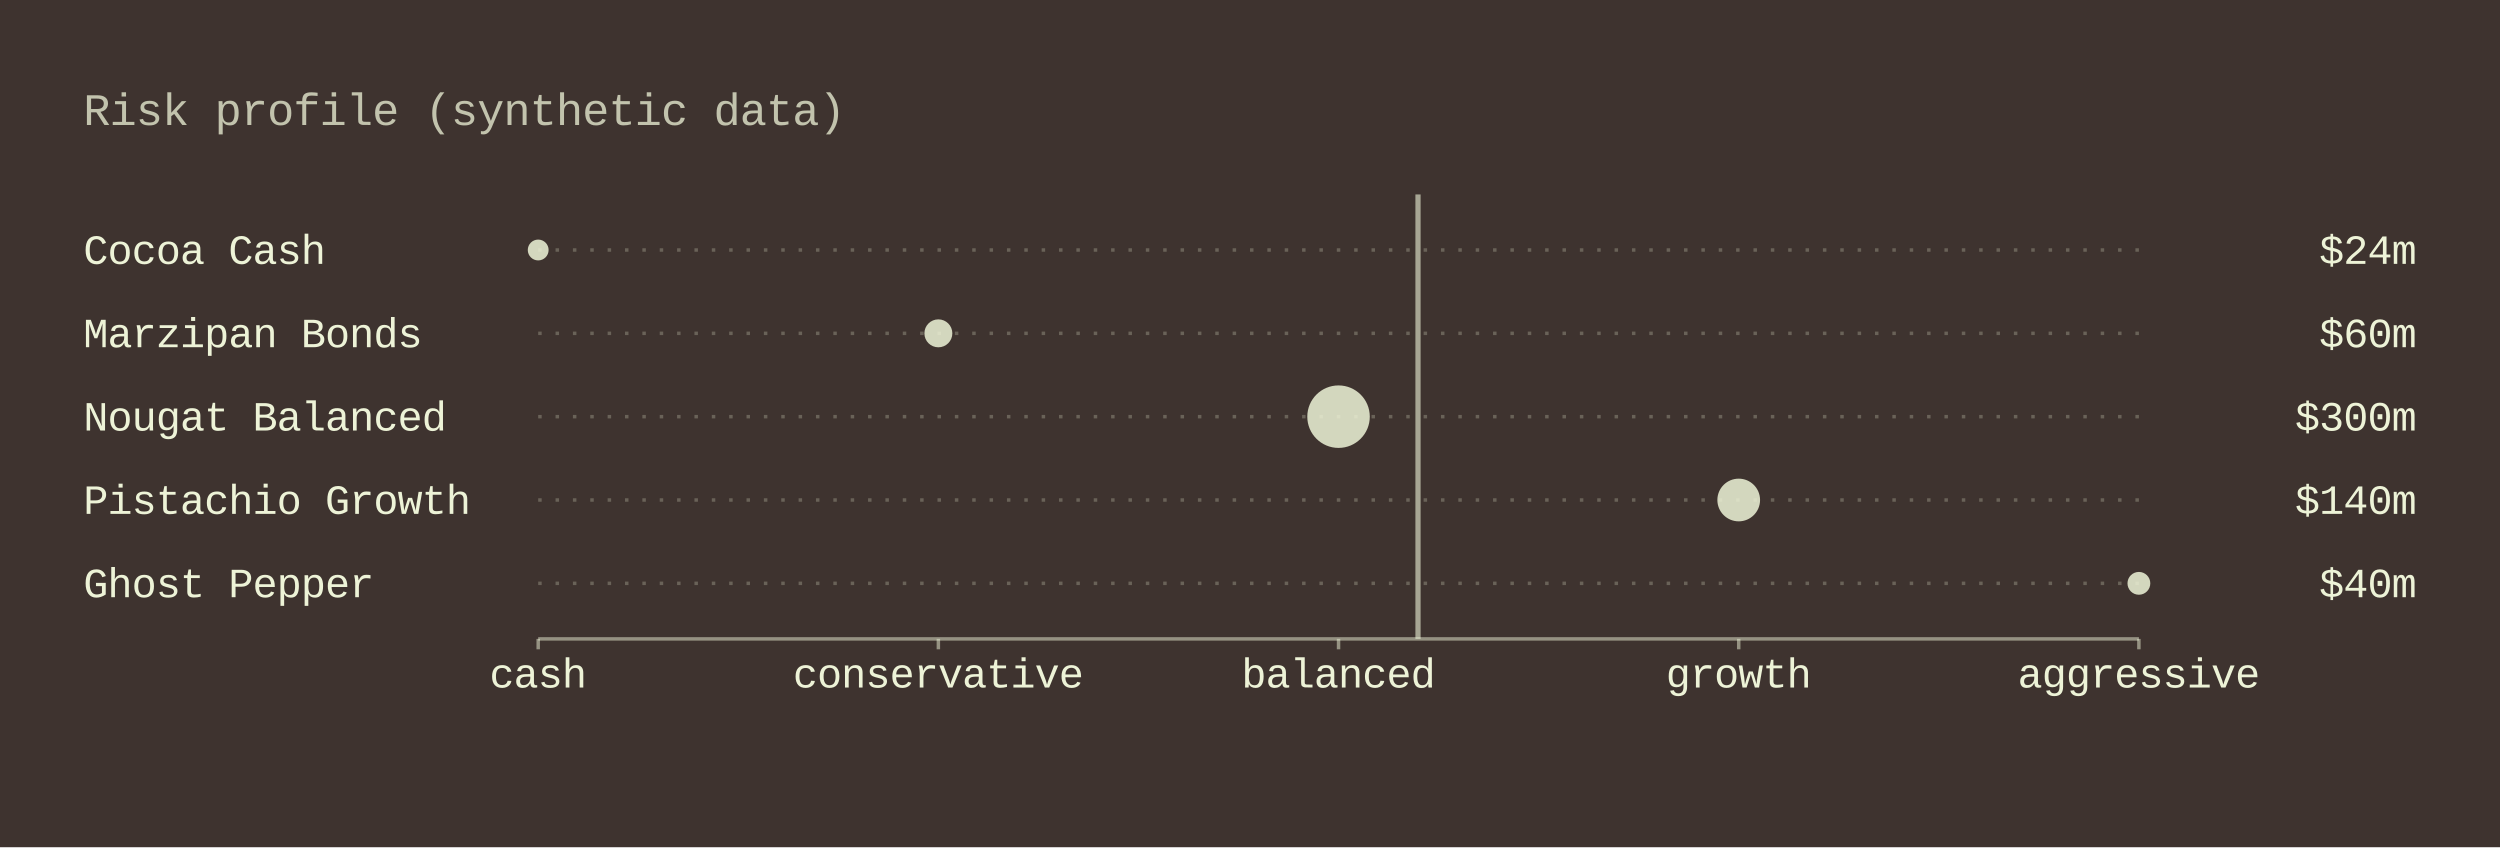
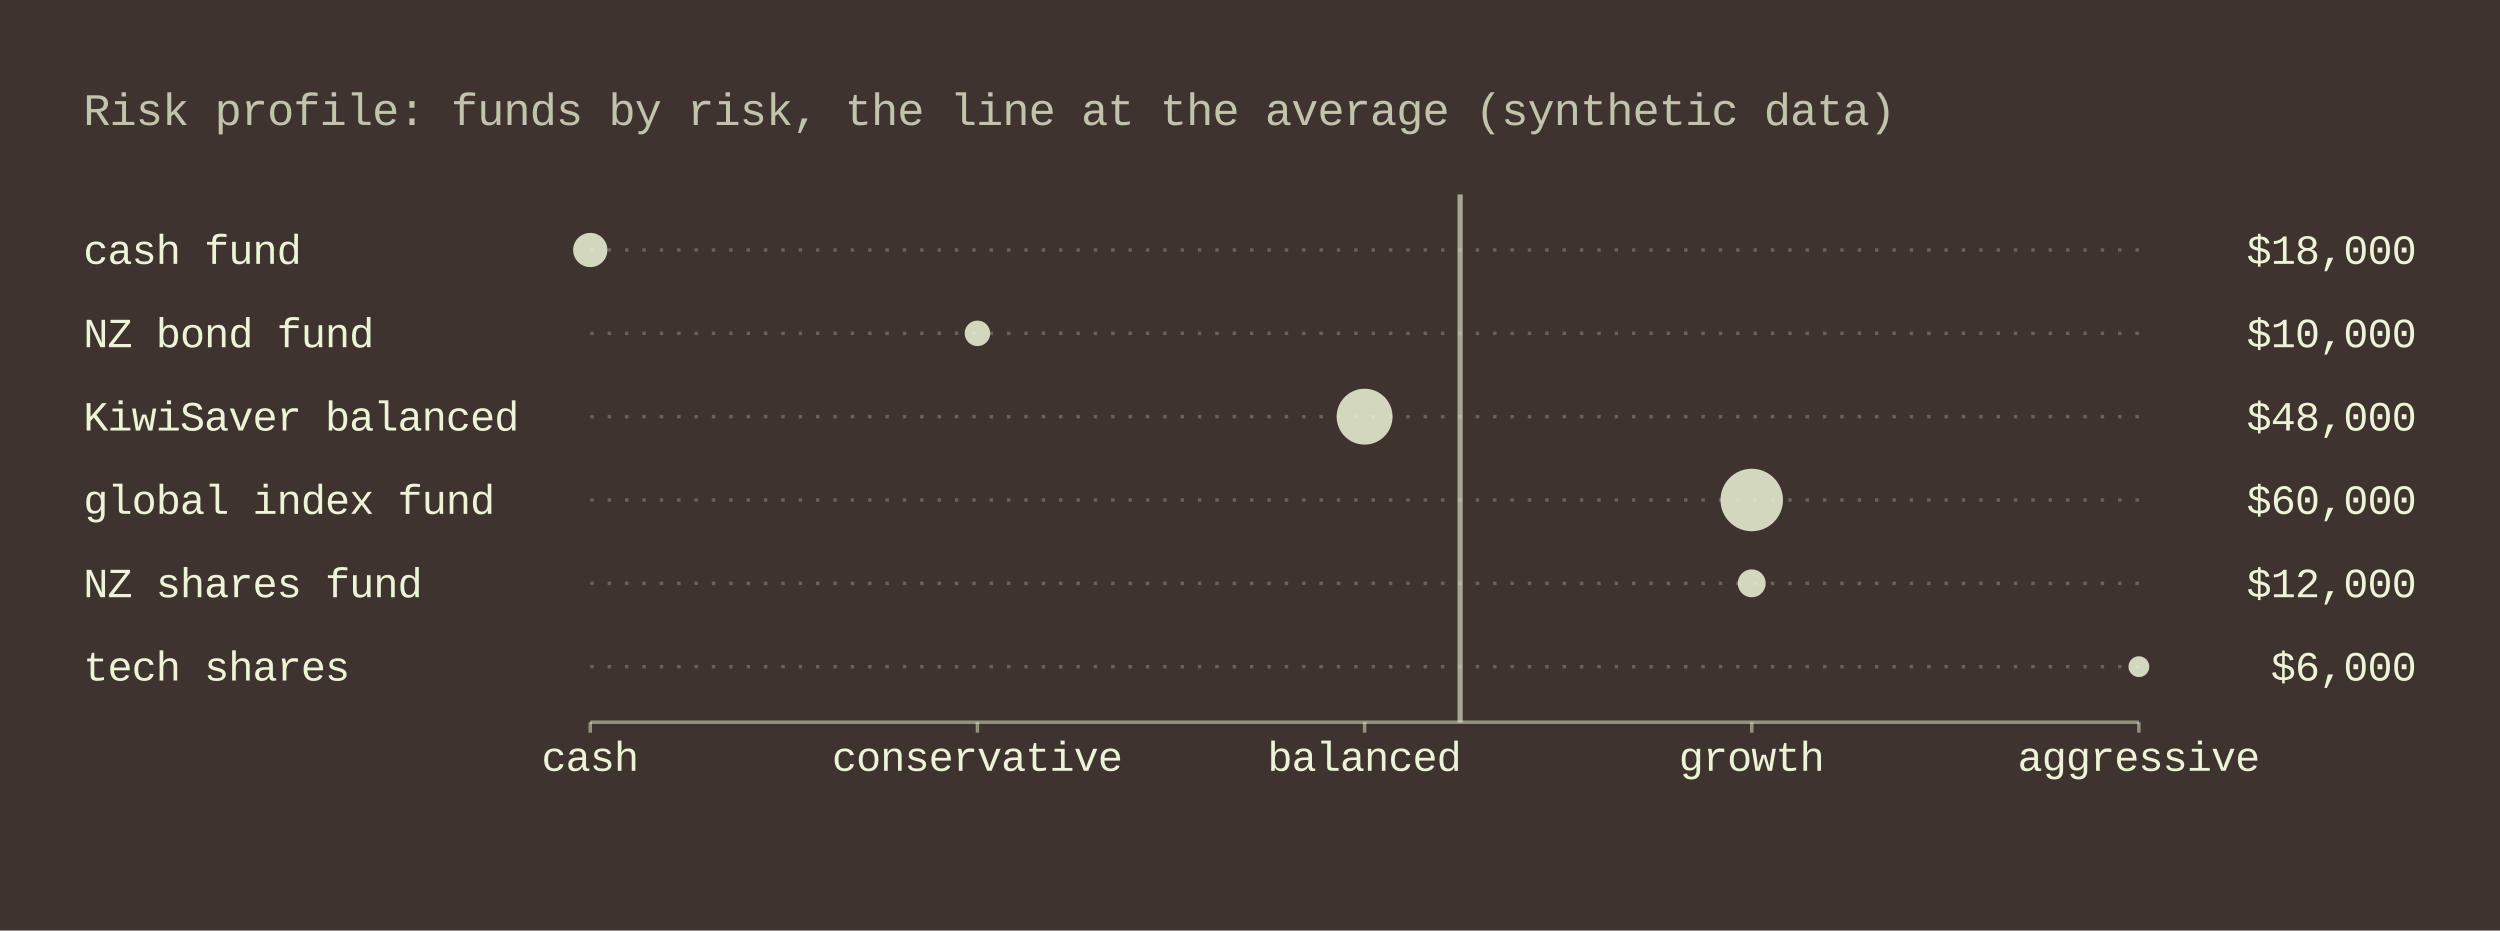
- <svg xmlns="http://www.w3.org/2000/svg" width="720" height="244" viewBox="0 0 720 244" style="color:#edf3d7;font-family:ui-monospace, SFMono-Regular, Menlo, Consolas, 'Liberation Mono', monospace">
+ <svg xmlns="http://www.w3.org/2000/svg" width="720" height="268" viewBox="0 0 720 268" style="color:#edf3d7;font-family:ui-monospace, SFMono-Regular, Menlo, Consolas, 'Liberation Mono', monospace">
  <style>svg text { font-family: ui-monospace, SFMono-Regular, Menlo, Consolas, 'Liberation Mono', monospace; font-size: 12px; fill: currentColor; letter-spacing: -0.24px; font-variant-numeric: tabular-nums; }</style>
  <rect width="100%" height="100%" fill="#3e332f" />
-   <text x="24" y="36" style="font-size:13px;opacity:.75">Risk profile (synthetic data)</text>
-   <svg viewBox="0 0 672 172" width="672" height="172" class="sediment" role="img" aria-label="Risk profile" aria-describedby="sediment-1-desc" tabindex="0" overflow="visible" x="24" y="48">
-     <line x1="384.387" x2="384.387" y1="8" y2="136" stroke="#edf3d7" stroke-width="1.5" stroke-opacity="0.6" />
-     <line x1="131" x2="592" y1="24" y2="24" stroke="rgba(237,243,215,0.5)" stroke-dasharray="1 4" stroke-opacity="0.5" />
-     <text x="0" class="dlabel" y="28">Cocoa Cash</text>
-     <text x="672" y="28" text-anchor="end" class="dvalue">$24m</text>
-     <circle cx="131" cy="24" r="3" fill="#edf3d7" fill-opacity="0.85" />
-     <line x1="131" x2="592" y1="48" y2="48" stroke="rgba(237,243,215,0.5)" stroke-dasharray="1 4" stroke-opacity="0.5" />
-     <text x="0" class="dlabel" y="52">Marzipan Bonds</text>
-     <text x="672" y="52" text-anchor="end" class="dvalue">$60m</text>
-     <circle cx="246.25" cy="48" r="4.025" fill="#edf3d7" fill-opacity="0.85" />
-     <line x1="131" x2="592" y1="72" y2="72" stroke="rgba(237,243,215,0.5)" stroke-dasharray="1 4" stroke-opacity="0.5" />
-     <text x="0" class="dlabel" y="76">Nougat Balanced</text>
-     <text x="672" y="76" text-anchor="end" class="dvalue">$300m</text>
-     <circle cx="361.5" cy="72" r="9" fill="#edf3d7" fill-opacity="0.85" />
-     <line x1="131" x2="592" y1="96" y2="96" stroke="rgba(237,243,215,0.5)" stroke-dasharray="1 4" stroke-opacity="0.5" />
-     <text x="0" class="dlabel" y="100">Pistachio Growth</text>
-     <text x="672" y="100" text-anchor="end" class="dvalue">$140m</text>
-     <circle cx="476.75" cy="96" r="6.148" fill="#edf3d7" fill-opacity="0.85" />
-     <line x1="131" x2="592" y1="120" y2="120" stroke="rgba(237,243,215,0.5)" stroke-dasharray="1 4" stroke-opacity="0.5" />
-     <text x="0" class="dlabel" y="124">Ghost Pepper</text>
-     <text x="672" y="124" text-anchor="end" class="dvalue">$40m</text>
-     <circle cx="592" cy="120" r="3.286" fill="#edf3d7" fill-opacity="0.85" />
-     <line x1="131" x2="592" y1="136" y2="136" stroke="rgba(237,243,215,0.5)" />
-     <line x1="131" x2="131" y1="136" y2="139" stroke="rgba(237,243,215,0.5)" />
-     <text x="131" y="150" text-anchor="middle">cash</text>
-     <line x1="246.25" x2="246.25" y1="136" y2="139" stroke="rgba(237,243,215,0.5)" />
-     <text x="246.25" y="150" text-anchor="middle">conservative</text>
-     <line x1="361.5" x2="361.5" y1="136" y2="139" stroke="rgba(237,243,215,0.5)" />
-     <text x="361.5" y="150" text-anchor="middle">balanced</text>
-     <line x1="476.75" x2="476.75" y1="136" y2="139" stroke="rgba(237,243,215,0.5)" />
-     <text x="476.75" y="150" text-anchor="middle">growth</text>
-     <line x1="592" x2="592" y1="136" y2="139" stroke="rgba(237,243,215,0.5)" />
-     <text x="592" y="150" text-anchor="middle">aggressive</text>
-     <g class="sfocus" pointer-events="none" visibility="hidden">
-       <rect fill="none" stroke="currentColor" stroke-width="1.5" rx="3" />
-     </g>
+   <text x="24" y="36" style="font-size:13px;opacity:.75">Risk profile: funds by risk, the line at the average (synthetic data)</text>
+   <svg viewBox="0 0 672 196" width="672" height="196" class="sediment" role="img" aria-label="Risk profile" aria-describedby="sediment-8-desc" x="24" y="48" overflow="visible">
+     <line x1="396.513" x2="396.513" y1="8" y2="160" stroke="#edf3d7" stroke-width="1.5" stroke-opacity="0.6" />
+     <line x1="146" x2="592" y1="24" y2="24" stroke="rgba(237,243,215,0.5)" stroke-dasharray="1 4" stroke-opacity="0.5" />
+     <text x="0" class="dlabel" y="28">cash fund</text>
+     <text x="672" y="28" text-anchor="end" class="dvalue">$18,000</text>
+     <circle cx="146" cy="24" r="4.93" fill="#edf3d7" fill-opacity="0.85" />
+     <line x1="146" x2="592" y1="48" y2="48" stroke="rgba(237,243,215,0.5)" stroke-dasharray="1 4" stroke-opacity="0.5" />
+     <text x="0" class="dlabel" y="52">NZ bond fund</text>
+     <text x="672" y="52" text-anchor="end" class="dvalue">$10,000</text>
+     <circle cx="257.5" cy="48" r="3.674" fill="#edf3d7" fill-opacity="0.85" />
+     <line x1="146" x2="592" y1="72" y2="72" stroke="rgba(237,243,215,0.5)" stroke-dasharray="1 4" stroke-opacity="0.5" />
+     <text x="0" class="dlabel" y="76">KiwiSaver balanced</text>
+     <text x="672" y="76" text-anchor="end" class="dvalue">$48,000</text>
+     <circle cx="369" cy="72" r="8.05" fill="#edf3d7" fill-opacity="0.85" />
+     <line x1="146" x2="592" y1="96" y2="96" stroke="rgba(237,243,215,0.5)" stroke-dasharray="1 4" stroke-opacity="0.5" />
+     <text x="0" class="dlabel" y="100">global index fund</text>
+     <text x="672" y="100" text-anchor="end" class="dvalue">$60,000</text>
+     <circle cx="480.5" cy="96" r="9" fill="#edf3d7" fill-opacity="0.85" />
+     <line x1="146" x2="592" y1="120" y2="120" stroke="rgba(237,243,215,0.5)" stroke-dasharray="1 4" stroke-opacity="0.5" />
+     <text x="0" class="dlabel" y="124">NZ shares fund</text>
+     <text x="672" y="124" text-anchor="end" class="dvalue">$12,000</text>
+     <circle cx="480.5" cy="120" r="4.025" fill="#edf3d7" fill-opacity="0.85" />
+     <line x1="146" x2="592" y1="144" y2="144" stroke="rgba(237,243,215,0.5)" stroke-dasharray="1 4" stroke-opacity="0.5" />
+     <text x="0" class="dlabel" y="148">tech shares</text>
+     <text x="672" y="148" text-anchor="end" class="dvalue">$6,000</text>
+     <circle cx="592" cy="144" r="3" fill="#edf3d7" fill-opacity="0.85" />
+     <line x1="146" x2="592" y1="160" y2="160" stroke="rgba(237,243,215,0.5)" />
+     <line x1="146" x2="146" y1="160" y2="163" stroke="rgba(237,243,215,0.5)" />
+     <text x="146" y="174" text-anchor="middle">cash</text>
+     <line x1="257.5" x2="257.5" y1="160" y2="163" stroke="rgba(237,243,215,0.5)" />
+     <text x="257.5" y="174" text-anchor="middle">conservative</text>
+     <line x1="369" x2="369" y1="160" y2="163" stroke="rgba(237,243,215,0.5)" />
+     <text x="369" y="174" text-anchor="middle">balanced</text>
+     <line x1="480.5" x2="480.5" y1="160" y2="163" stroke="rgba(237,243,215,0.5)" />
+     <text x="480.5" y="174" text-anchor="middle">growth</text>
+     <line x1="592" x2="592" y1="160" y2="163" stroke="rgba(237,243,215,0.5)" />
+     <text x="592" y="174" text-anchor="middle">aggressive</text>
  </svg>
</svg>
